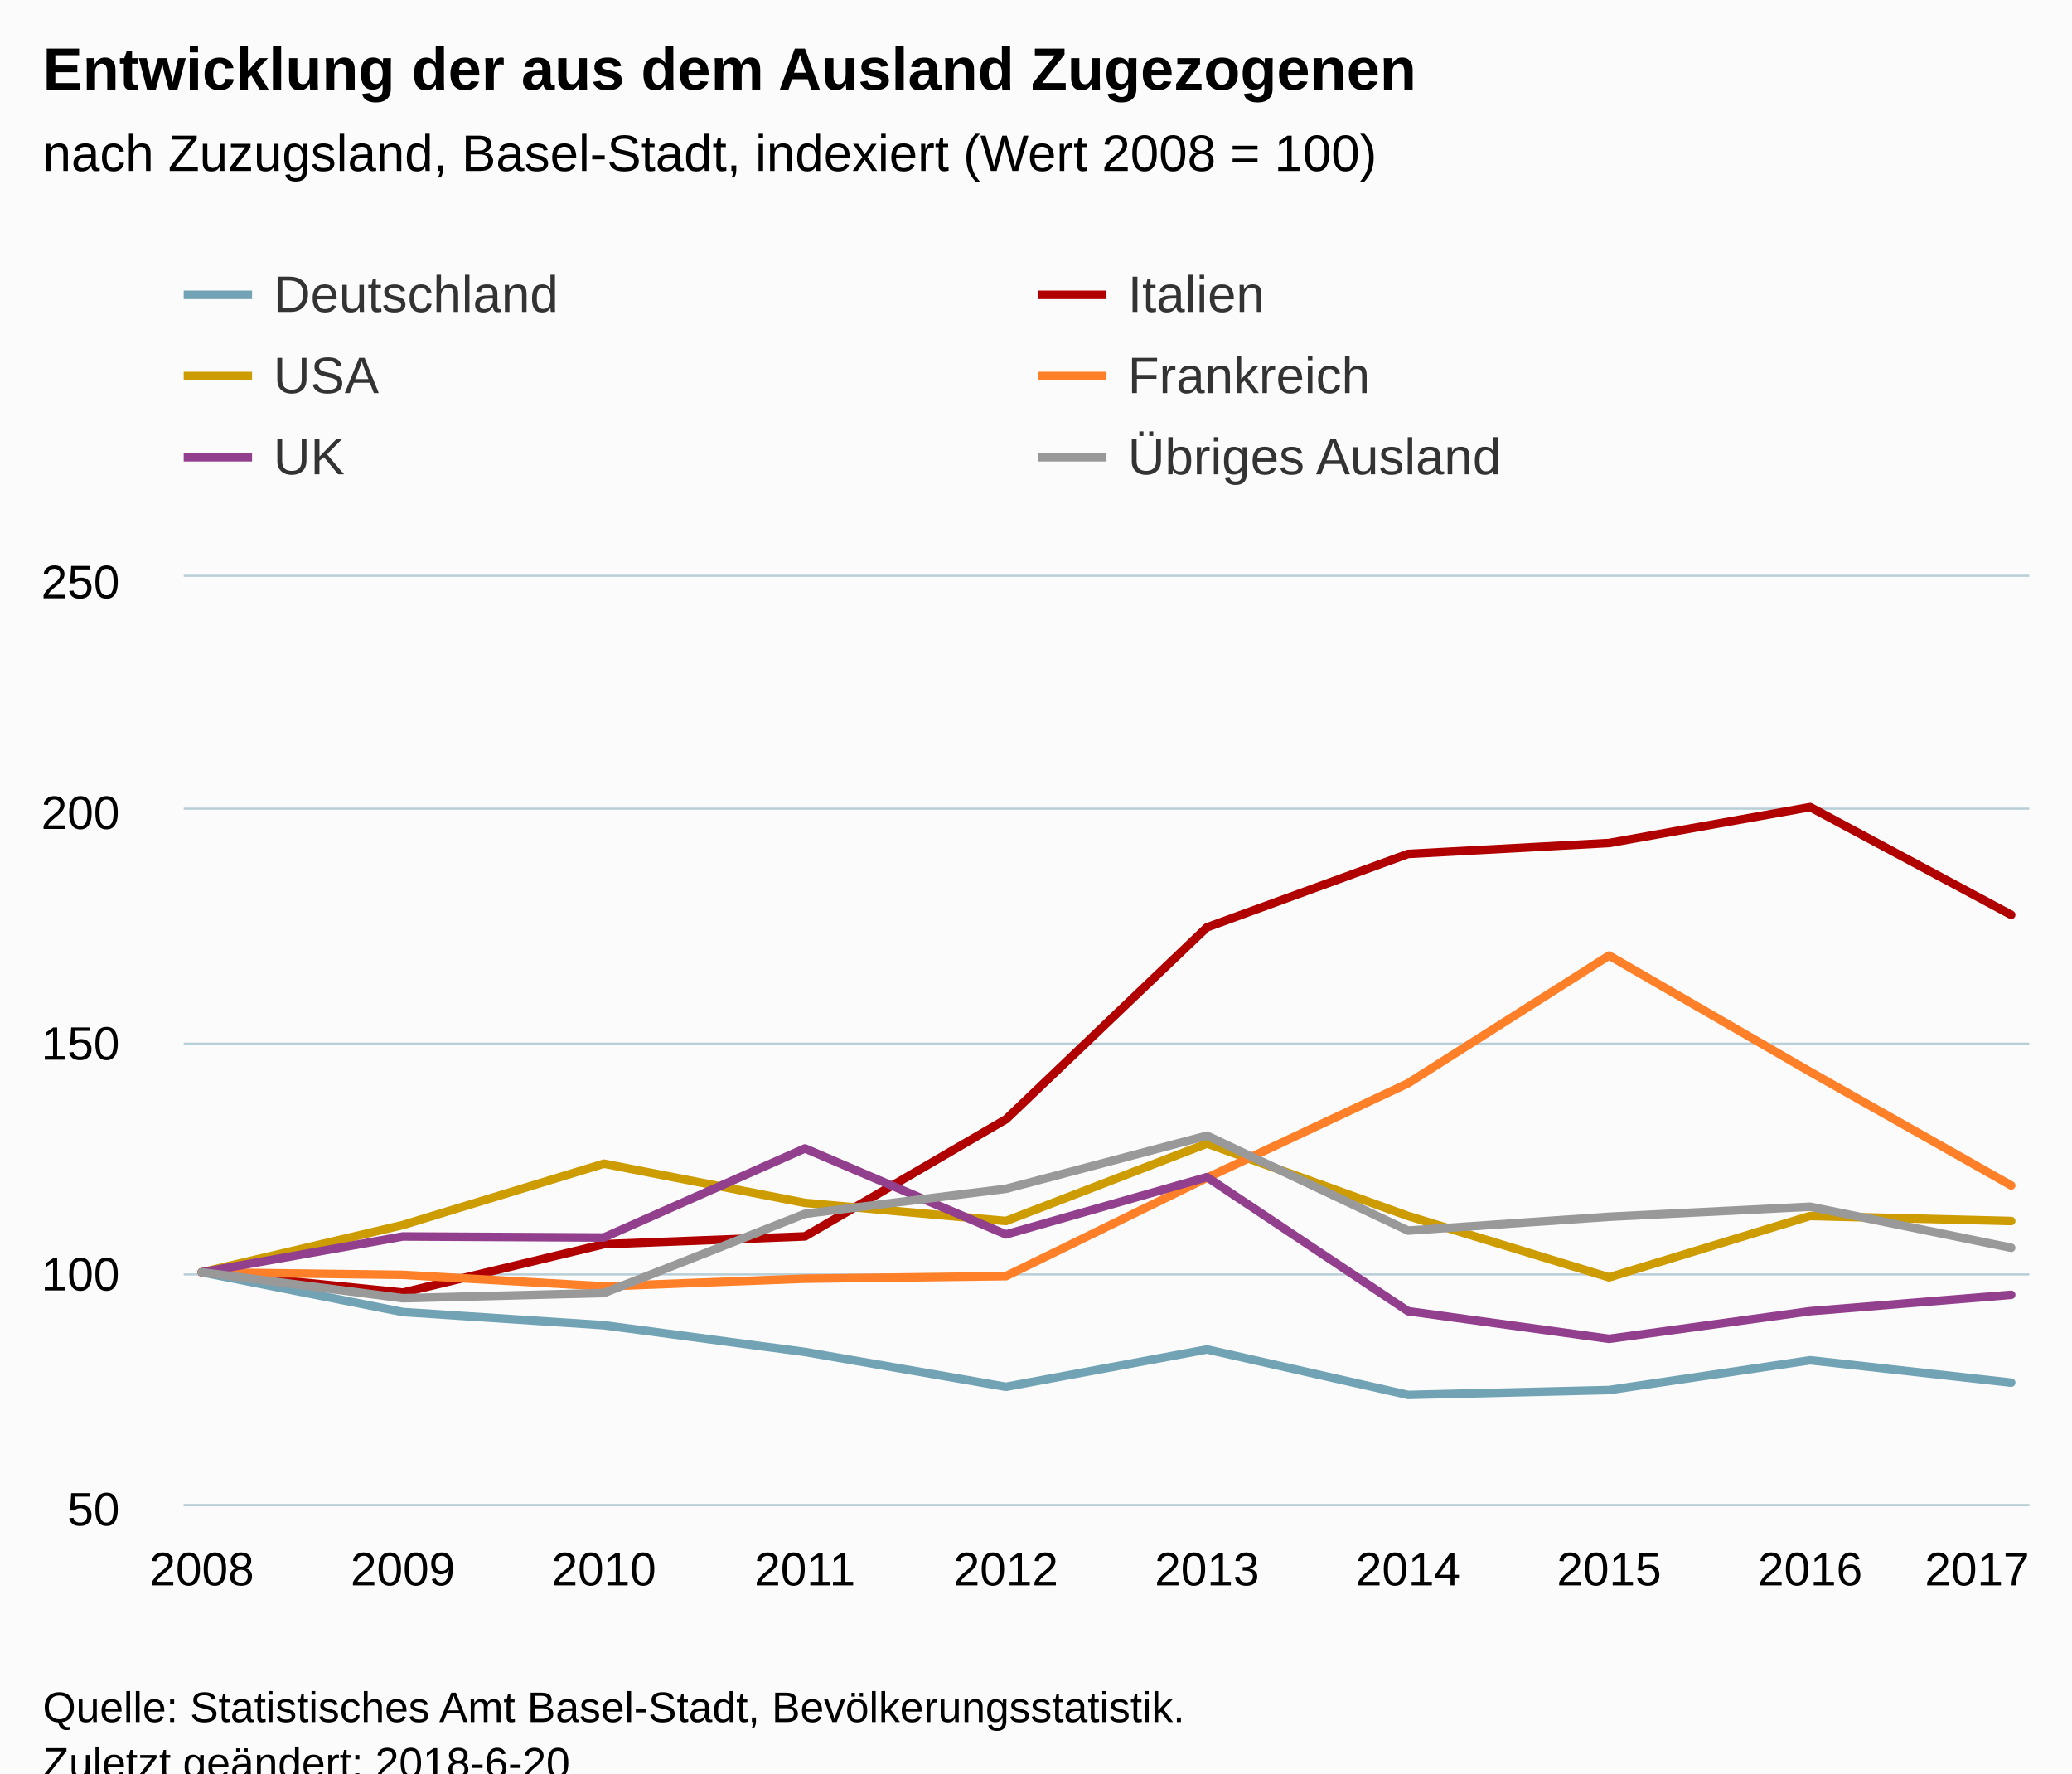
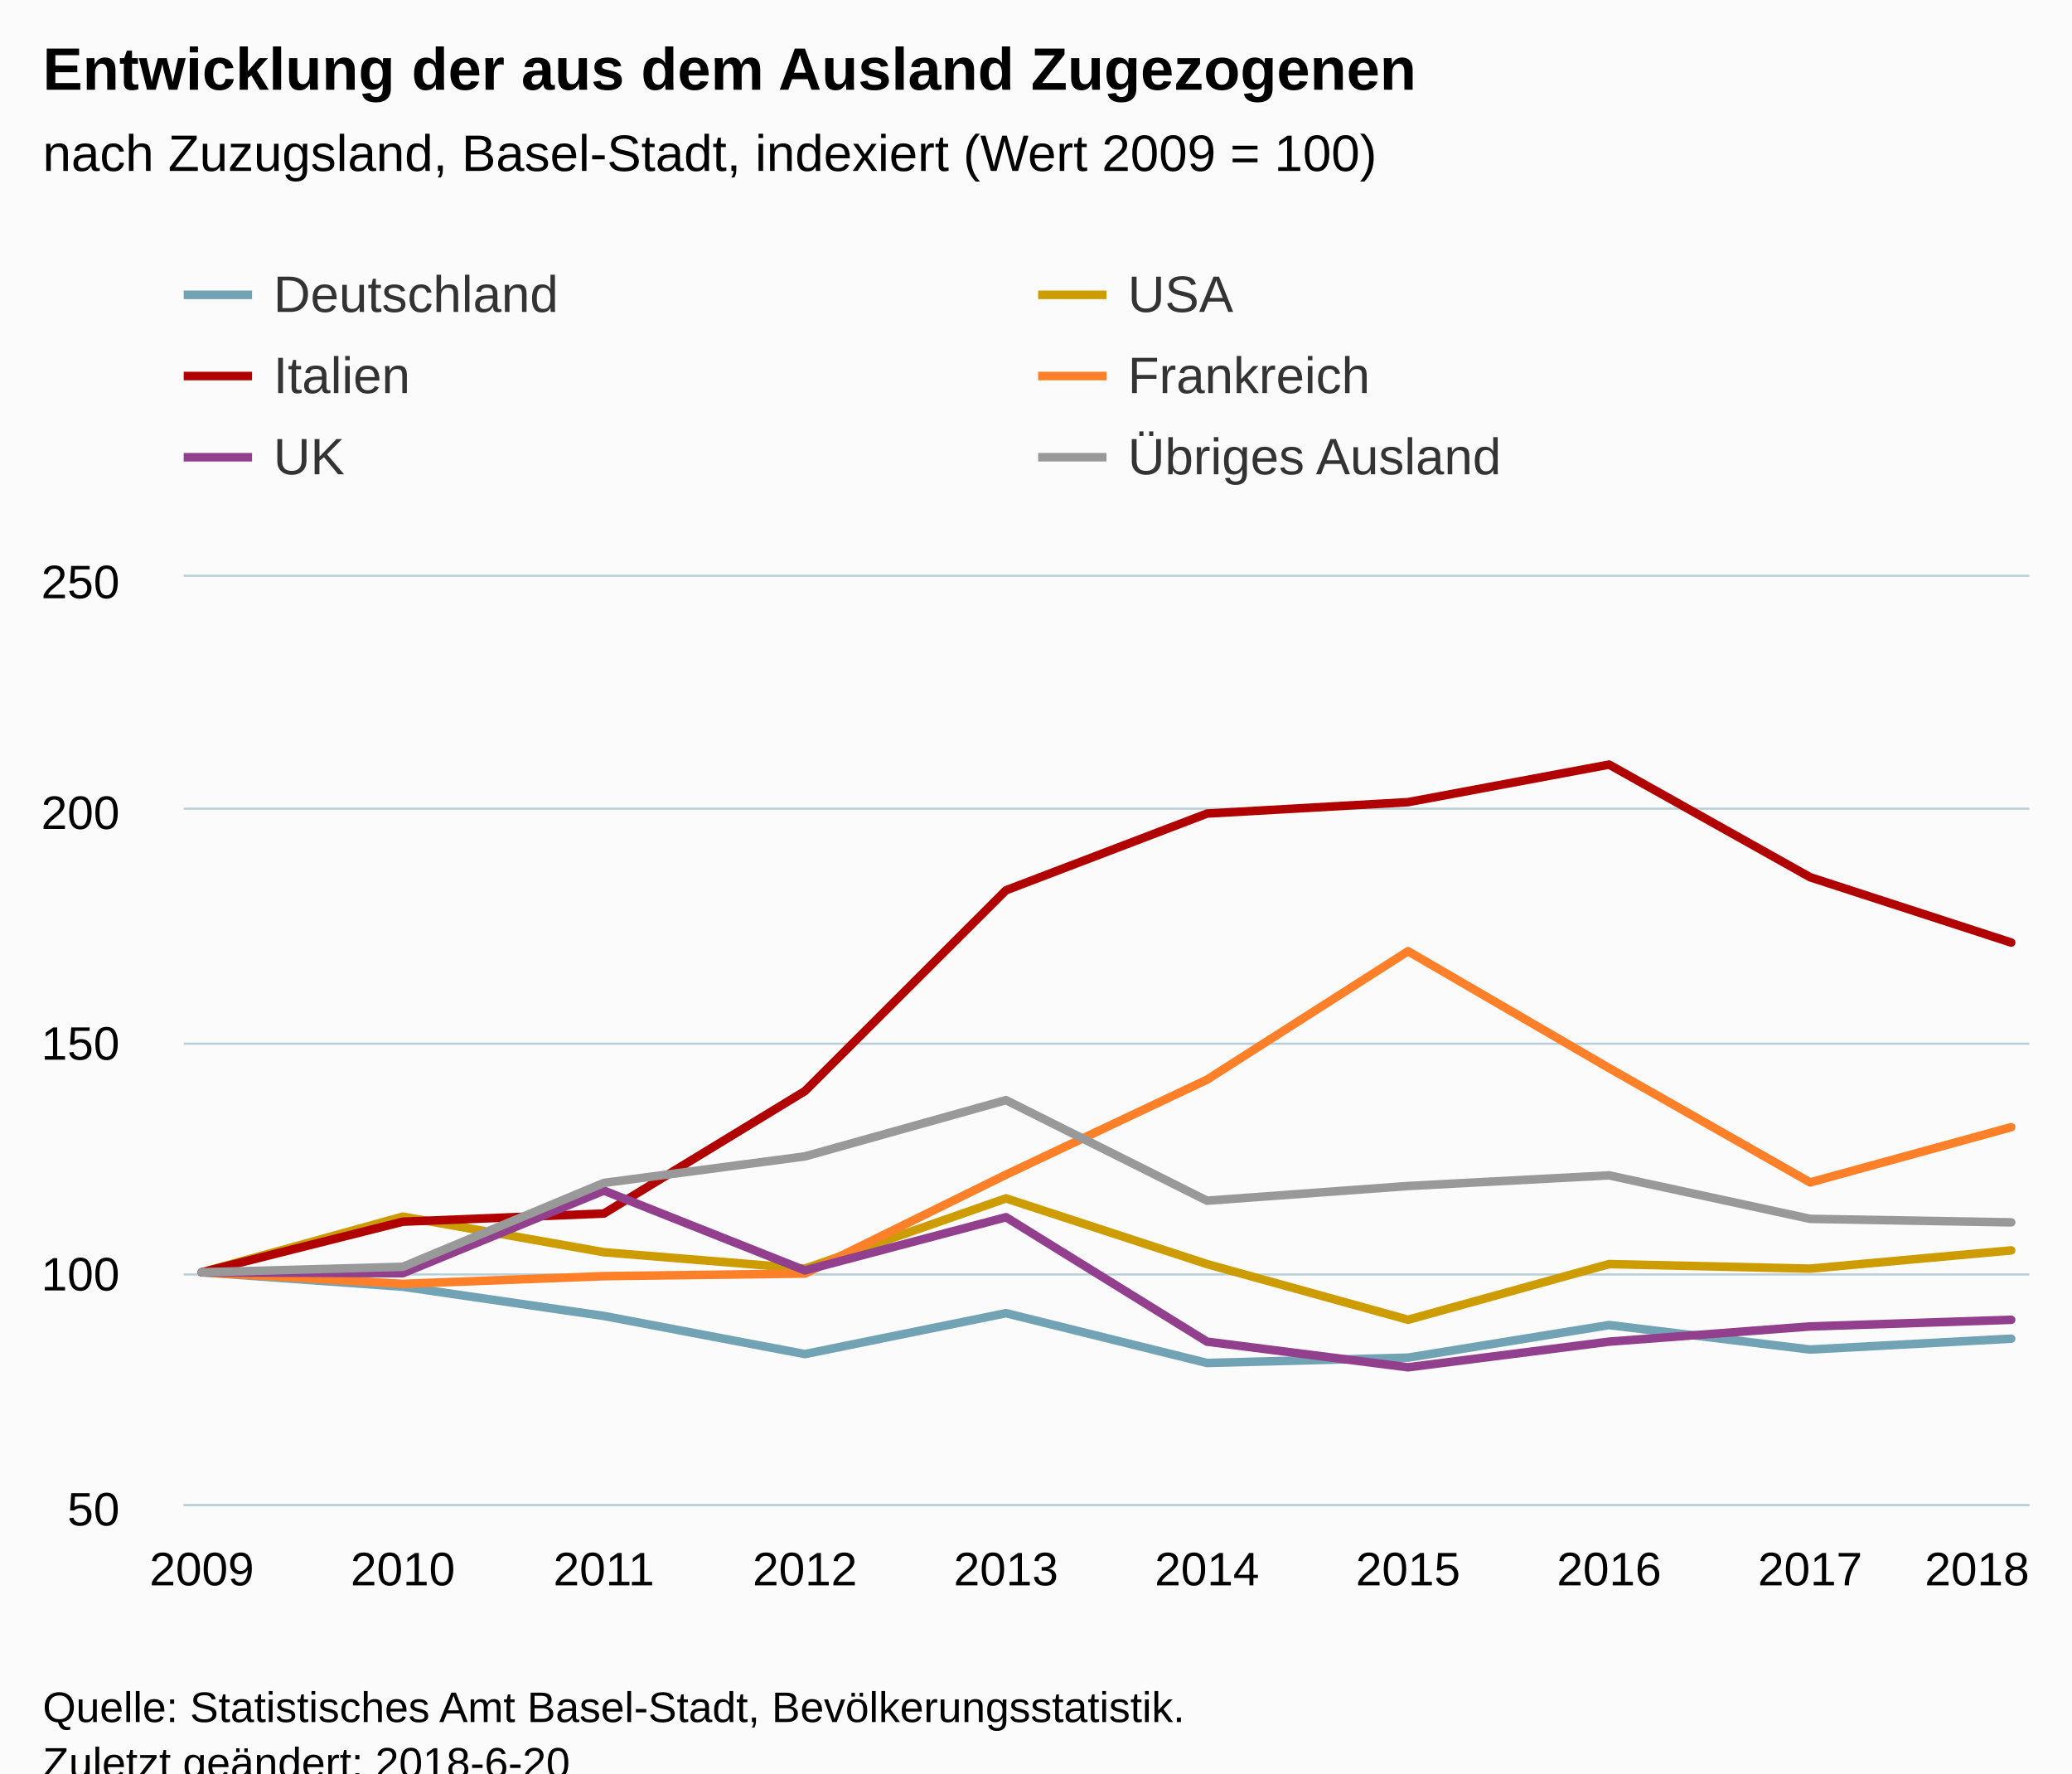
<svg xmlns="http://www.w3.org/2000/svg" version="1.1" class="highcharts-root" style="font-family:Arial;font-size:12px;" viewBox="0 0 485 415">
  <defs>
-     <clipPath id="highcharts-oau2w1d-6">
+     <clipPath id="highcharts-i23q0yy-6">
      <rect x="0" y="0" width="432" height="217" fill="none" />
    </clipPath>
-     <clipPath id="highcharts-oau2w1d-7">
+     <clipPath id="highcharts-i23q0yy-7">
      <rect x="0" y="0" width="432" height="217" fill="none" />
    </clipPath>
  </defs>
  <rect fill="#fbfbfb" class="highcharts-background" x="0" y="0" width="485" height="428" rx="0" ry="0" />
  <rect fill="none" class="highcharts-plot-background" x="43" y="135" width="432" height="217" />
  <g class="highcharts-pane-group" data-z-index="0" />
  <g class="highcharts-grid highcharts-xaxis-grid " data-z-index="1">
    <path fill="none" data-z-index="1" class="highcharts-grid-line" d="M 46.5 135 L 46.5 352" opacity="1" />
    <path fill="none" data-z-index="1" class="highcharts-grid-line" d="M 93.5 135 L 93.5 352" opacity="1" />
    <path fill="none" data-z-index="1" class="highcharts-grid-line" d="M 140.5 135 L 140.5 352" opacity="1" />
    <path fill="none" data-z-index="1" class="highcharts-grid-line" d="M 187.5 135 L 187.5 352" opacity="1" />
    <path fill="none" data-z-index="1" class="highcharts-grid-line" d="M 234.5 135 L 234.5 352" opacity="1" />
    <path fill="none" data-z-index="1" class="highcharts-grid-line" d="M 282.5 135 L 282.5 352" opacity="1" />
    <path fill="none" data-z-index="1" class="highcharts-grid-line" d="M 329.5 135 L 329.5 352" opacity="1" />
    <path fill="none" data-z-index="1" class="highcharts-grid-line" d="M 376.5 135 L 376.5 352" opacity="1" />
    <path fill="none" data-z-index="1" class="highcharts-grid-line" d="M 423.5 135 L 423.5 352" opacity="1" />
    <path fill="none" data-z-index="1" class="highcharts-grid-line" d="M 470.5 135 L 470.5 352" opacity="1" />
  </g>
  <g class="highcharts-grid highcharts-yaxis-grid " data-z-index="1">
    <path fill="none" stroke="#B9CFD7" stroke-width="0.5" data-z-index="1" class="highcharts-grid-line" d="M 43 352.25 L 475 352.25" opacity="1" />
    <path fill="none" stroke="#B9CFD7" stroke-width="0.5" data-z-index="1" class="highcharts-grid-line" d="M 43 298.25 L 475 298.25" opacity="1" />
    <path fill="none" stroke="#B9CFD7" stroke-width="0.5" data-z-index="1" class="highcharts-grid-line" d="M 43 244.25 L 475 244.25" opacity="1" />
    <path fill="none" stroke="#B9CFD7" stroke-width="0.5" data-z-index="1" class="highcharts-grid-line" d="M 43 189.25 L 475 189.25" opacity="1" />
    <path fill="none" stroke="#B9CFD7" stroke-width="0.5" data-z-index="1" class="highcharts-grid-line" d="M 43 134.75 L 475 134.75" opacity="1" />
  </g>
  <rect fill="none" class="highcharts-plot-border" data-z-index="1" x="43" y="135" width="432" height="217" />
  <g class="highcharts-axis highcharts-xaxis " data-z-index="2">
    <path fill="none" class="highcharts-axis-line" stroke="#B9CFD7" stroke-width="0.5" data-z-index="7" d="M 43 352.25 L 475 352.25" />
  </g>
  <g class="highcharts-axis highcharts-yaxis " data-z-index="2">
    <path fill="none" class="highcharts-axis-line" data-z-index="7" d="M 43 135 L 43 352" />
  </g>
  <g class="highcharts-series-group" data-z-index="3">
-     <g data-z-index="0.1" class="highcharts-series highcharts-series-0 highcharts-line-series " transform="translate(43,135) scale(1 1)" clip-path="url(#highcharts-oau2w1d-7)">
-       <path fill="none" d="M 4.235 162.75 L 51.294 172.049 L 98.353 175.134 L 145.412 181.39 L 192.471 189.547 L 239.529 180.798 L 286.588 191.449 L 333.647 190.308 L 380.706 183.334 L 427.765 188.575" class="highcharts-graph" data-z-index="1" stroke="#71A3B5 " stroke-width="2" stroke-linejoin="round" stroke-linecap="round" />
+     <g data-z-index="0.1" class="highcharts-series highcharts-series-0 highcharts-line-series " transform="translate(43,135) scale(1 1)" clip-path="url(#highcharts-i23q0yy-7)">
+       <path fill="none" d="M 4.235 162.75 L 51.294 166.124 L 98.353 172.966 L 145.412 181.889 L 192.471 172.32 L 239.529 183.969 L 286.588 182.721 L 333.647 175.093 L 380.706 180.826 L 427.765 178.283" class="highcharts-graph" data-z-index="1" stroke="#71A3B5 " stroke-width="2" stroke-linejoin="round" stroke-linecap="round" />
    </g>
    <g data-z-index="0.1" class="highcharts-markers highcharts-series-0 highcharts-line-series " transform="translate(43,135) scale(1 1)" clip-path="none" />
-     <g data-z-index="0.1" class="highcharts-series highcharts-series-1 highcharts-line-series " transform="translate(43,135) scale(1 1)" clip-path="url(#highcharts-oau2w1d-7)">
-       <path fill="none" d="M 4.235 162.75 L 51.294 167.499 L 98.353 156.174 L 145.412 154.348 L 192.471 126.949 L 239.529 82.014 L 286.588 64.844 L 333.647 62.287 L 380.706 53.885 L 427.765 79.092" class="highcharts-graph" data-z-index="1" stroke="#B00000" stroke-width="2" stroke-linejoin="round" stroke-linecap="round" />
+     <g data-z-index="0.1" class="highcharts-series highcharts-series-1 highcharts-line-series " transform="translate(43,135) scale(1 1)" clip-path="url(#highcharts-i23q0yy-7)">
+       <path fill="none" d="M 4.235 162.75 L 51.294 149.721 L 98.353 158.051 L 145.412 161.896 L 192.471 145.45 L 239.529 160.827 L 286.588 173.856 L 333.647 160.827 L 380.706 161.896 L 427.765 157.624" class="highcharts-graph" data-z-index="1" stroke="#CD9C00" stroke-width="2" stroke-linejoin="round" stroke-linecap="round" />
    </g>
    <g data-z-index="0.1" class="highcharts-markers highcharts-series-1 highcharts-line-series " transform="translate(43,135) scale(1 1)" clip-path="none" />
-     <g data-z-index="0.1" class="highcharts-series highcharts-series-2 highcharts-line-series " transform="translate(43,135) scale(1 1)" clip-path="url(#highcharts-oau2w1d-7)">
-       <path fill="none" d="M 4.235 162.75 L 51.294 151.688 L 98.353 137.331 L 145.412 146.51 L 192.471 150.747 L 239.529 132.624 L 286.588 149.57 L 333.647 163.927 L 380.706 149.57 L 427.765 150.747" class="highcharts-graph" data-z-index="1" stroke="#CD9C00" stroke-width="2" stroke-linejoin="round" stroke-linecap="round" />
+     <g data-z-index="0.1" class="highcharts-series highcharts-series-2 highcharts-line-series " transform="translate(43,135) scale(1 1)" clip-path="url(#highcharts-i23q0yy-7)">
+       <path fill="none" d="M 4.235 162.75 L 51.294 150.907 L 98.353 148.997 L 145.412 120.343 L 192.471 73.353 L 239.529 55.396 L 286.588 52.722 L 333.647 43.935 L 380.706 70.296 L 427.765 85.577" class="highcharts-graph" data-z-index="1" stroke="#B00000" stroke-width="2" stroke-linejoin="round" stroke-linecap="round" />
    </g>
    <g data-z-index="0.1" class="highcharts-markers highcharts-series-2 highcharts-line-series " transform="translate(43,135) scale(1 1)" clip-path="none" />
-     <g data-z-index="0.1" class="highcharts-series highcharts-series-3 highcharts-line-series " transform="translate(43,135) scale(1 1)" clip-path="url(#highcharts-oau2w1d-7)">
-       <path fill="none" d="M 4.235 162.75 L 51.294 163.348 L 98.353 166.038 L 145.412 164.244 L 192.471 163.647 L 239.529 140.632 L 286.588 118.513 L 333.647 88.623 L 380.706 115.823 L 427.765 142.425" class="highcharts-graph" data-z-index="1" stroke="#FF8028" stroke-width="2" stroke-linejoin="round" stroke-linecap="round" />
+     <g data-z-index="0.1" class="highcharts-series highcharts-series-3 highcharts-line-series " transform="translate(43,135) scale(1 1)" clip-path="url(#highcharts-i23q0yy-7)">
+       <path fill="none" d="M 4.235 162.75 L 51.294 165.455 L 98.353 163.652 L 145.412 163.051 L 192.471 139.907 L 239.529 117.667 L 286.588 87.612 L 333.647 114.962 L 380.706 141.711 L 427.765 128.787" class="highcharts-graph" data-z-index="1" stroke="#FF8028" stroke-width="2" stroke-linejoin="round" stroke-linecap="round" />
    </g>
    <g data-z-index="0.1" class="highcharts-markers highcharts-series-3 highcharts-line-series " transform="translate(43,135) scale(1 1)" clip-path="none" />
-     <g data-z-index="0.1" class="highcharts-series highcharts-series-4 highcharts-line-series " transform="translate(43,135) scale(1 1)" clip-path="url(#highcharts-oau2w1d-7)">
-       <path fill="none" d="M 4.235 162.75 L 51.294 154.367 L 98.353 154.607 L 145.412 133.769 L 192.471 153.888 L 239.529 140.475 L 286.588 171.852 L 333.647 178.318 L 380.706 171.852 L 427.765 168.019" class="highcharts-graph" data-z-index="1" stroke="#923F8D" stroke-width="2" stroke-linejoin="round" stroke-linecap="round" />
+     <g data-z-index="0.1" class="highcharts-series highcharts-series-4 highcharts-line-series " transform="translate(43,135) scale(1 1)" clip-path="url(#highcharts-i23q0yy-7)">
+       <path fill="none" d="M 4.235 162.75 L 51.294 162.972 L 98.353 143.629 L 145.412 162.305 L 192.471 149.855 L 239.529 178.981 L 286.588 184.984 L 333.647 178.981 L 380.706 175.423 L 427.765 173.867" class="highcharts-graph" data-z-index="1" stroke="#923F8D" stroke-width="2" stroke-linejoin="round" stroke-linecap="round" />
    </g>
    <g data-z-index="0.1" class="highcharts-markers highcharts-series-4 highcharts-line-series " transform="translate(43,135) scale(1 1)" clip-path="none" />
-     <g data-z-index="0.1" class="highcharts-series highcharts-series-5 highcharts-line-series " transform="translate(43,135) scale(1 1)" clip-path="url(#highcharts-oau2w1d-7)">
-       <path fill="none" d="M 4.235 162.75 L 51.294 168.817 L 98.353 167.598 L 145.412 149.069 L 192.471 143.209 L 239.529 130.777 L 286.588 152.995 L 333.647 149.753 L 380.706 147.403 L 427.765 157.01" class="highcharts-graph" data-z-index="1" stroke="#999999" stroke-width="2" stroke-linejoin="round" stroke-linecap="round" />
+     <g data-z-index="0.1" class="highcharts-series highcharts-series-5 highcharts-line-series " transform="translate(43,135) scale(1 1)" clip-path="url(#highcharts-i23q0yy-7)">
+       <path fill="none" d="M 4.235 162.75 L 51.294 161.459 L 98.353 141.831 L 145.412 135.625 L 192.471 122.456 L 239.529 145.99 L 286.588 142.556 L 333.647 140.067 L 380.706 150.243 L 427.765 151.062" class="highcharts-graph" data-z-index="1" stroke="#999999" stroke-width="2" stroke-linejoin="round" stroke-linecap="round" />
    </g>
    <g data-z-index="0.1" class="highcharts-markers highcharts-series-5 highcharts-line-series " transform="translate(43,135) scale(1 1)" clip-path="none" />
  </g>
  <text x="10" text-anchor="start" class="highcharts-title" data-z-index="4" style="color:#000000;font-size:14px;font-weight:bold;fill:#000000;" y="21">
    <tspan>Entwicklung der aus dem Ausland Zugezogenen</tspan>
  </text>
  <text x="10" text-anchor="start" class="highcharts-subtitle" data-z-index="4" style="color:#000000;font-size:12px;font-weight:normal;font-family:Arial;fill:#000000;" y="40">
-     <tspan>nach Zuzugsland, Basel-Stadt, indexiert (Wert 2008 = 100)</tspan>
+     <tspan>nach Zuzugsland, Basel-Stadt, indexiert (Wert 2009 = 100)</tspan>
  </text>
  <g class="highcharts-legend" data-z-index="7" transform="translate(35,55)">
    <rect fill="none" class="highcharts-legend-box" rx="0" ry="0" x="0" y="0" width="396" height="68" visibility="visible" />
    <g data-z-index="1">
      <g>
        <g class="highcharts-legend-item highcharts-line-series highcharts-color-undefined highcharts-series-0" data-z-index="1" transform="translate(8,3)">
          <path fill="none" d="M 0 11 L 16 11" class="highcharts-graph" stroke="#71A3B5 " stroke-width="2" />
          <text x="21" style="color:#333333;font-size:12px;font-weight:normal;cursor:pointer;fill:#333333;" text-anchor="start" data-z-index="2" y="15">
            <tspan>Deutschland</tspan>
          </text>
        </g>
        <g class="highcharts-legend-item highcharts-line-series highcharts-color-undefined highcharts-series-1" data-z-index="1" transform="translate(208,3)">
+           <path fill="none" d="M 0 11 L 16 11" class="highcharts-graph" stroke="#CD9C00" stroke-width="2" />
+           <text x="21" y="15" style="color:#333333;font-size:12px;font-weight:normal;cursor:pointer;fill:#333333;" text-anchor="start" data-z-index="2">
+             <tspan>USA</tspan>
+           </text>
+         </g>
+         <g class="highcharts-legend-item highcharts-line-series highcharts-color-undefined highcharts-series-2" data-z-index="1" transform="translate(8,22)">
          <path fill="none" d="M 0 11 L 16 11" class="highcharts-graph" stroke="#B00000" stroke-width="2" />
          <text x="21" y="15" style="color:#333333;font-size:12px;font-weight:normal;cursor:pointer;fill:#333333;" text-anchor="start" data-z-index="2">
            <tspan>Italien</tspan>
-           </text>
-         </g>
-         <g class="highcharts-legend-item highcharts-line-series highcharts-color-undefined highcharts-series-2" data-z-index="1" transform="translate(8,22)">
-           <path fill="none" d="M 0 11 L 16 11" class="highcharts-graph" stroke="#CD9C00" stroke-width="2" />
-           <text x="21" y="15" style="color:#333333;font-size:12px;font-weight:normal;cursor:pointer;fill:#333333;" text-anchor="start" data-z-index="2">
-             <tspan>USA</tspan>
          </text>
        </g>
        <g class="highcharts-legend-item highcharts-line-series highcharts-color-undefined highcharts-series-3" data-z-index="1" transform="translate(208,22)">
          <path fill="none" d="M 0 11 L 16 11" class="highcharts-graph" stroke="#FF8028" stroke-width="2" />
          <text x="21" y="15" style="color:#333333;font-size:12px;font-weight:normal;cursor:pointer;fill:#333333;" text-anchor="start" data-z-index="2">
            <tspan>Frankreich</tspan>
          </text>
        </g>
        <g class="highcharts-legend-item highcharts-line-series highcharts-color-undefined highcharts-series-4" data-z-index="1" transform="translate(8,41)">
          <path fill="none" d="M 0 11 L 16 11" class="highcharts-graph" stroke="#923F8D" stroke-width="2" />
          <text x="21" y="15" style="color:#333333;font-size:12px;font-weight:normal;cursor:pointer;fill:#333333;" text-anchor="start" data-z-index="2">
            <tspan>UK</tspan>
          </text>
        </g>
        <g class="highcharts-legend-item highcharts-line-series highcharts-color-undefined highcharts-series-5" data-z-index="1" transform="translate(208,41)">
          <path fill="none" d="M 0 11 L 16 11" class="highcharts-graph" stroke="#999999" stroke-width="2" />
          <text x="21" y="15" style="color:#333333;font-size:12px;font-weight:normal;cursor:pointer;fill:#333333;" text-anchor="start" data-z-index="2">
            <tspan>Übriges Ausland</tspan>
          </text>
        </g>
      </g>
    </g>
  </g>
  <g class="highcharts-axis-labels highcharts-xaxis-labels " data-z-index="7">
-     <text x="47.235" style="color:#000000;cursor:default;font-size:11px;fill:#000000;" text-anchor="middle" transform="translate(0,0)" y="371" opacity="1">2008</text>
-     <text x="94.294" style="color:#000000;cursor:default;font-size:11px;fill:#000000;" text-anchor="middle" transform="translate(0,0)" y="371" opacity="1">2009</text>
-     <text x="141.353" style="color:#000000;cursor:default;font-size:11px;fill:#000000;" text-anchor="middle" transform="translate(0,0)" y="371" opacity="1">2010</text>
-     <text x="188.412" style="color:#000000;cursor:default;font-size:11px;fill:#000000;" text-anchor="middle" transform="translate(0,0)" y="371" opacity="1">2011</text>
-     <text x="235.471" style="color:#000000;cursor:default;font-size:11px;fill:#000000;" text-anchor="middle" transform="translate(0,0)" y="371" opacity="1">2012</text>
-     <text x="282.529" style="color:#000000;cursor:default;font-size:11px;fill:#000000;" text-anchor="middle" transform="translate(0,0)" y="371" opacity="1">2013</text>
-     <text x="329.588" style="color:#000000;cursor:default;font-size:11px;fill:#000000;" text-anchor="middle" transform="translate(0,0)" y="371" opacity="1">2014</text>
-     <text x="376.647" style="color:#000000;cursor:default;font-size:11px;fill:#000000;" text-anchor="middle" transform="translate(0,0)" y="371" opacity="1">2015</text>
-     <text x="423.706" style="color:#000000;cursor:default;font-size:11px;fill:#000000;" text-anchor="middle" transform="translate(0,0)" y="371" opacity="1">2016</text>
-     <text x="462.781" style="color:#000000;cursor:default;font-size:11px;fill:#000000;" text-anchor="middle" transform="translate(0,0)" y="371" opacity="1">2017</text>
+     <text x="47.235" style="color:#000000;cursor:default;font-size:11px;fill:#000000;" text-anchor="middle" transform="translate(0,0)" y="371" opacity="1">2009</text>
+     <text x="94.294" style="color:#000000;cursor:default;font-size:11px;fill:#000000;" text-anchor="middle" transform="translate(0,0)" y="371" opacity="1">2010</text>
+     <text x="141.353" style="color:#000000;cursor:default;font-size:11px;fill:#000000;" text-anchor="middle" transform="translate(0,0)" y="371" opacity="1">2011</text>
+     <text x="188.412" style="color:#000000;cursor:default;font-size:11px;fill:#000000;" text-anchor="middle" transform="translate(0,0)" y="371" opacity="1">2012</text>
+     <text x="235.471" style="color:#000000;cursor:default;font-size:11px;fill:#000000;" text-anchor="middle" transform="translate(0,0)" y="371" opacity="1">2013</text>
+     <text x="282.529" style="color:#000000;cursor:default;font-size:11px;fill:#000000;" text-anchor="middle" transform="translate(0,0)" y="371" opacity="1">2014</text>
+     <text x="329.588" style="color:#000000;cursor:default;font-size:11px;fill:#000000;" text-anchor="middle" transform="translate(0,0)" y="371" opacity="1">2015</text>
+     <text x="376.647" style="color:#000000;cursor:default;font-size:11px;fill:#000000;" text-anchor="middle" transform="translate(0,0)" y="371" opacity="1">2016</text>
+     <text x="423.706" style="color:#000000;cursor:default;font-size:11px;fill:#000000;" text-anchor="middle" transform="translate(0,0)" y="371" opacity="1">2017</text>
+     <text x="462.781" style="color:#000000;cursor:default;font-size:11px;fill:#000000;" text-anchor="middle" transform="translate(0,0)" y="371" opacity="1">2018</text>
  </g>
  <g class="highcharts-axis-labels highcharts-yaxis-labels " data-z-index="7">
    <text x="28" style="color:#000000;cursor:default;font-size:11px;fill:#000000;" text-anchor="end" transform="translate(0,0)" y="357" opacity="1">50</text>
    <text x="28" style="color:#000000;cursor:default;font-size:11px;fill:#000000;" text-anchor="end" transform="translate(0,0)" y="302" opacity="1">100</text>
    <text x="28" style="color:#000000;cursor:default;font-size:11px;fill:#000000;" text-anchor="end" transform="translate(0,0)" y="248" opacity="1">150</text>
    <text x="28" style="color:#000000;cursor:default;font-size:11px;fill:#000000;" text-anchor="end" transform="translate(0,0)" y="194" opacity="1">200</text>
    <text x="28" style="color:#000000;cursor:default;font-size:11px;fill:#000000;" text-anchor="end" transform="translate(0,0)" y="140" opacity="1">250</text>
  </g>
  <text x="10" class="highcharts-credits" text-anchor="start" data-z-index="8" style="cursor:default;color:#000000;font-size:10px;fill:#000000;" y="403">
    <tspan>Quelle: Statistisches Amt Basel-Stadt, Bevölkerungsstatistik.</tspan>
    <tspan x="10" dy="13">Zuletzt geändert: 2018-6-20</tspan>
  </text>
</svg>
